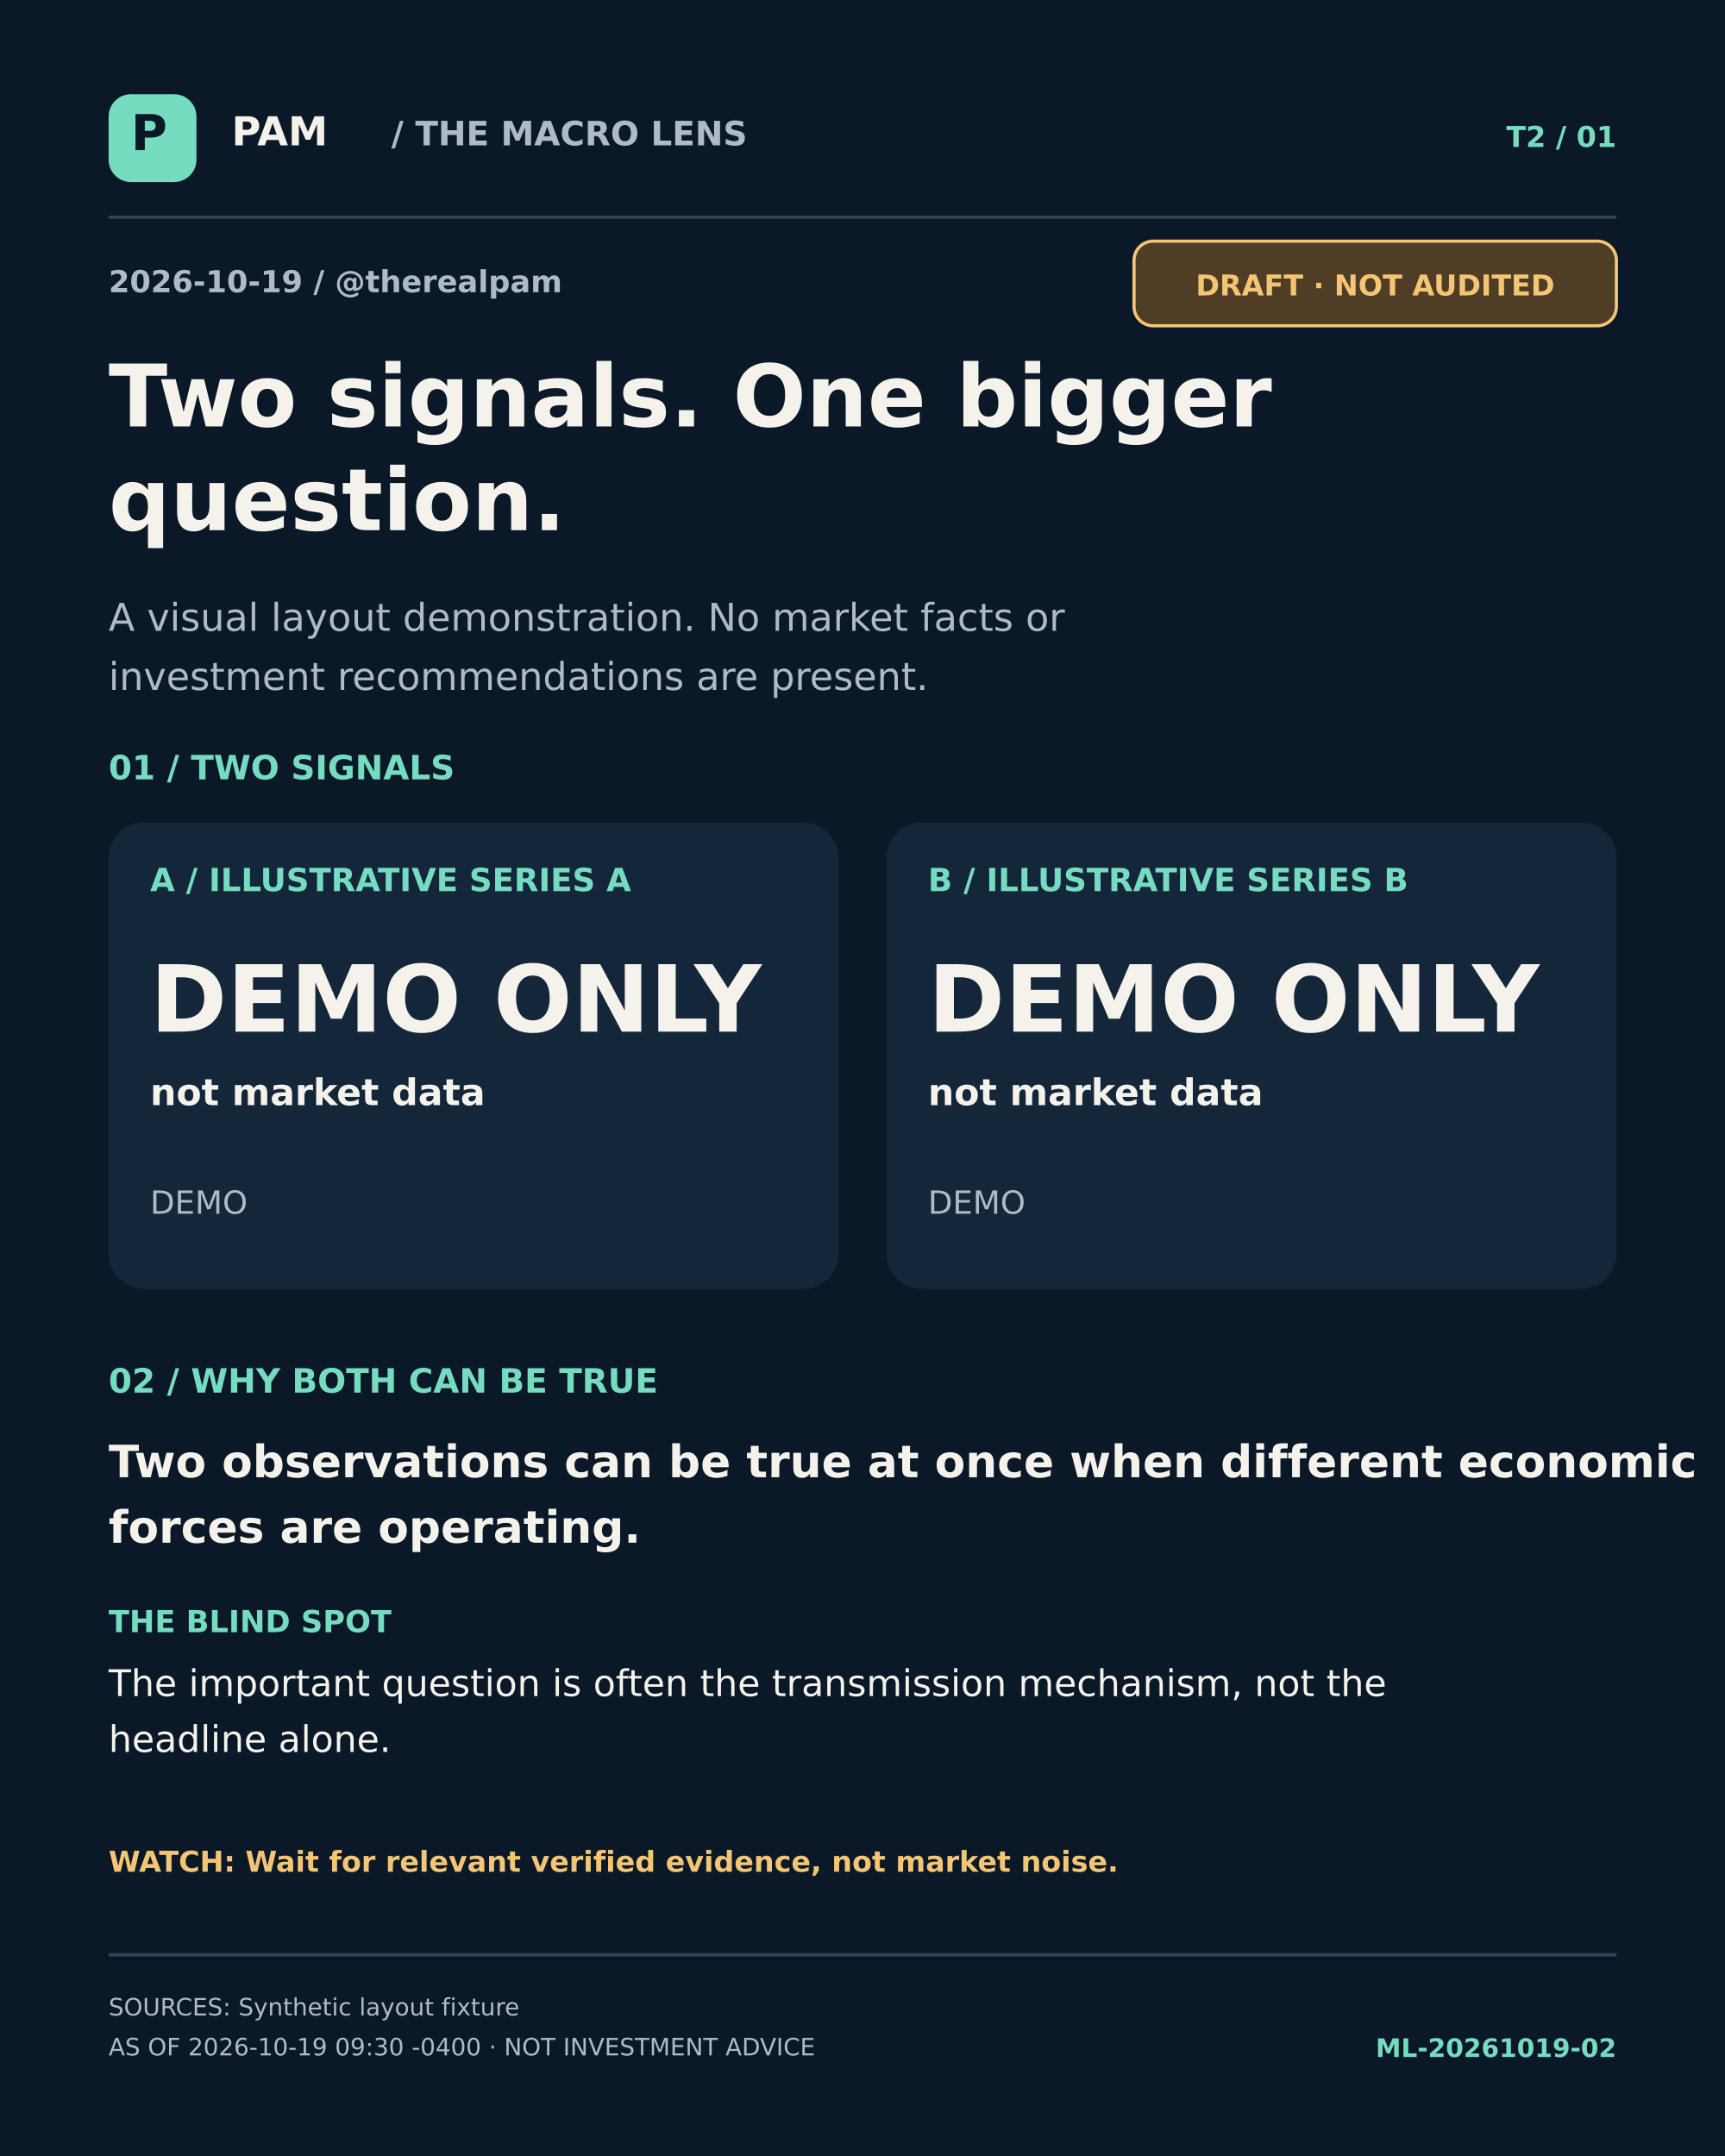
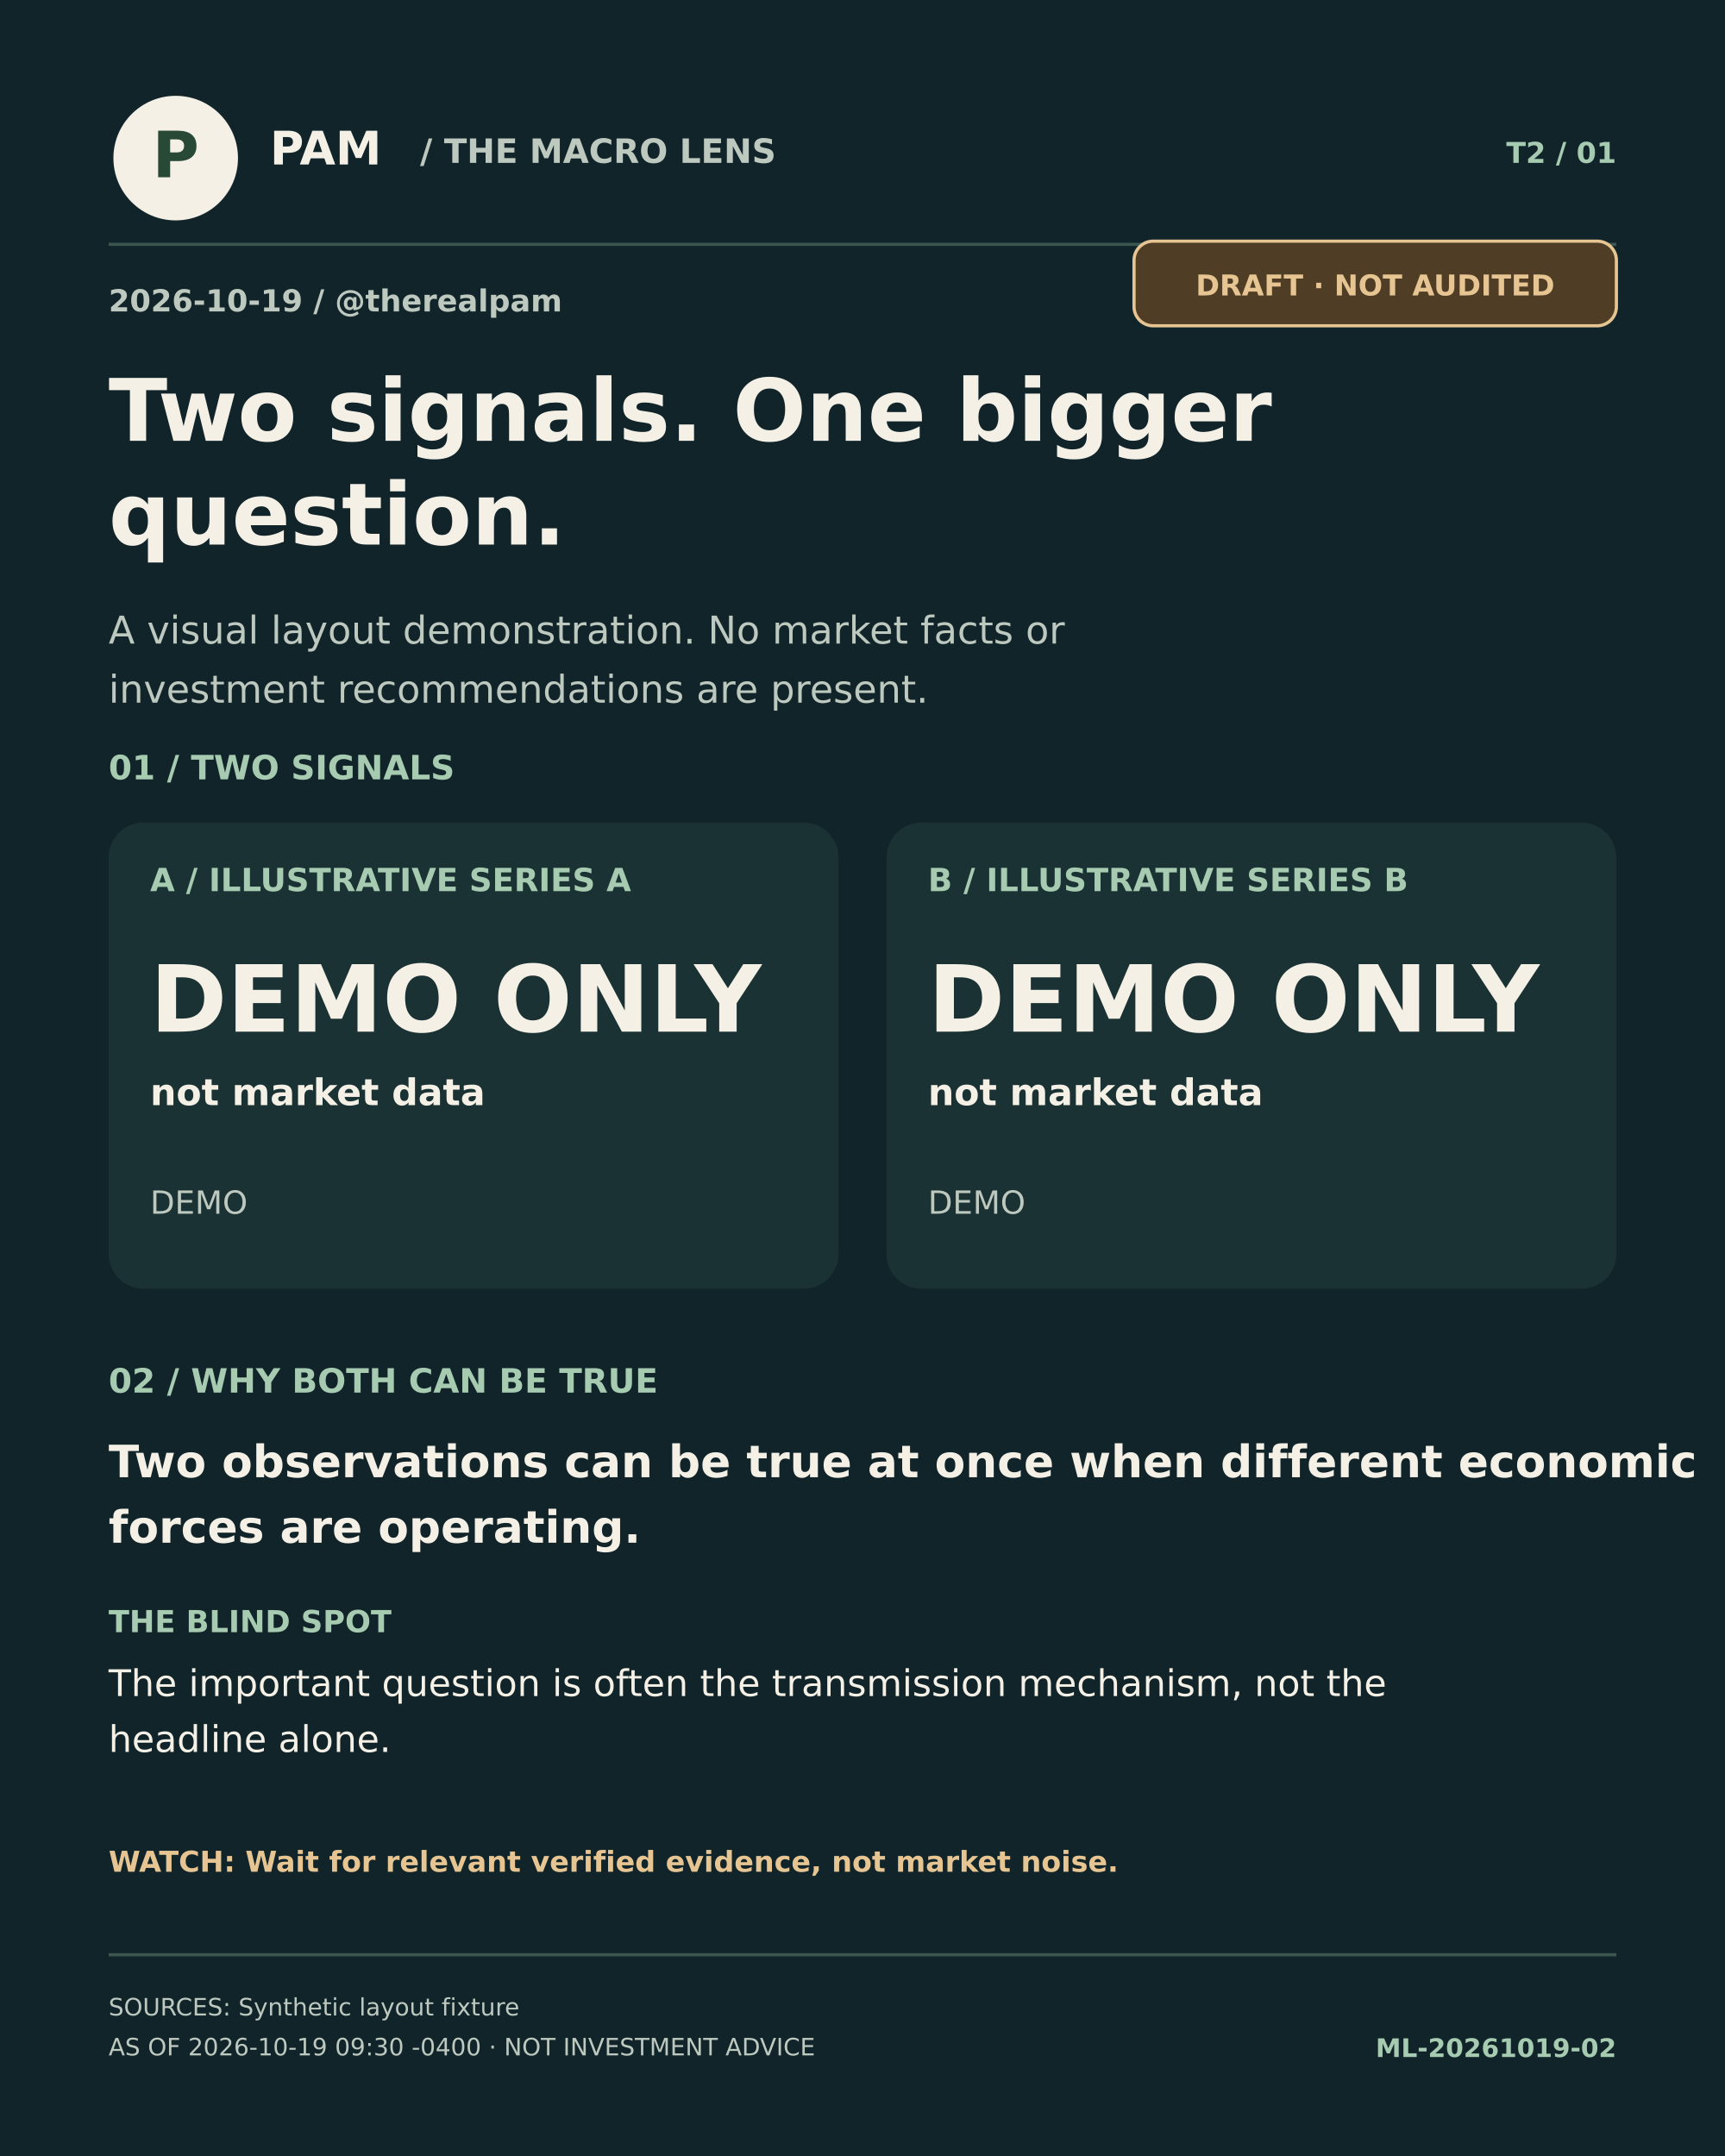
<svg xmlns="http://www.w3.org/2000/svg" width="1080" height="1350" viewBox="0 0 1080 1350">
-   <rect x="0" y="0" width="1080" height="1350" rx="0" fill="#0B1828" />
-   <rect x="68" y="59" width="55" height="55" rx="14" fill="#75DCC0" />
-   <text x="82" y="94" text-anchor="start" fill="#0B1828" font-size="31" font-weight="900" font-family="DejaVu Sans, Liberation Sans, Arial, sans-serif">P</text>
-   <text x="145" y="91" text-anchor="start" fill="#F4F2EB" font-size="25" font-weight="800" font-family="DejaVu Sans, Liberation Sans, Arial, sans-serif">PAM</text>
-   <text x="245" y="91" text-anchor="start" fill="#AEBBC6" font-size="21" font-weight="600" font-family="DejaVu Sans, Liberation Sans, Arial, sans-serif">/  THE MACRO LENS</text>
-   <text x="1012" y="92" text-anchor="end" fill="#75DCC0" font-size="18" font-weight="700" font-family="DejaVu Sans, Liberation Sans, Arial, sans-serif">T2 / 01</text>
-   <path d="M 68 136 L 1012 136" stroke="#2F4555" stroke-width="2" fill="none" />
-   <text x="68" y="183" text-anchor="start" fill="#AEBBC6" font-size="19" font-weight="600" font-family="DejaVu Sans, Liberation Sans, Arial, sans-serif">2026-10-19  /  @therealpam</text>
-   <text x="68" y="267" text-anchor="start" fill="#F4F2EB" font-size="54" font-weight="800" font-family="DejaVu Sans, Liberation Sans, Arial, sans-serif">Two signals. One bigger</text>
-   <text x="68" y="332" text-anchor="start" fill="#F4F2EB" font-size="54" font-weight="800" font-family="DejaVu Sans, Liberation Sans, Arial, sans-serif">question.</text>
-   <text x="68" y="395" text-anchor="start" fill="#AEBBC6" font-size="24" font-weight="400" font-family="DejaVu Sans, Liberation Sans, Arial, sans-serif">A visual layout demonstration. No market facts or</text>
-   <text x="68" y="432" text-anchor="start" fill="#AEBBC6" font-size="24" font-weight="400" font-family="DejaVu Sans, Liberation Sans, Arial, sans-serif">investment recommendations are present.</text>
-   <text x="68" y="488" text-anchor="start" fill="#75DCC0" font-size="21" font-weight="800" font-family="DejaVu Sans, Liberation Sans, Arial, sans-serif">01  /  TWO SIGNALS</text>
-   <rect x="68" y="515" width="457" height="292" rx="22" fill="#14263A" />
-   <text x="94" y="558" text-anchor="start" fill="#75DCC0" font-size="20" font-weight="700" font-family="DejaVu Sans, Liberation Sans, Arial, sans-serif">A  /  ILLUSTRATIVE SERIES A</text>
-   <text x="94" y="646" text-anchor="start" fill="#F4F2EB" font-size="58" font-weight="850" font-family="DejaVu Sans, Liberation Sans, Arial, sans-serif">DEMO ONLY</text>
-   <text x="94" y="692" text-anchor="start" fill="#F4F2EB" font-size="23" font-weight="550" font-family="DejaVu Sans, Liberation Sans, Arial, sans-serif">not market data</text>
-   <text x="94" y="760" text-anchor="start" fill="#AEBBC6" font-size="20" font-weight="500" font-family="DejaVu Sans, Liberation Sans, Arial, sans-serif">DEMO</text>
-   <rect x="555" y="515" width="457" height="292" rx="22" fill="#14263A" />
-   <text x="581" y="558" text-anchor="start" fill="#75DCC0" font-size="20" font-weight="700" font-family="DejaVu Sans, Liberation Sans, Arial, sans-serif">B  /  ILLUSTRATIVE SERIES B</text>
-   <text x="581" y="646" text-anchor="start" fill="#F4F2EB" font-size="58" font-weight="850" font-family="DejaVu Sans, Liberation Sans, Arial, sans-serif">DEMO ONLY</text>
-   <text x="581" y="692" text-anchor="start" fill="#F4F2EB" font-size="23" font-weight="550" font-family="DejaVu Sans, Liberation Sans, Arial, sans-serif">not market data</text>
-   <text x="581" y="760" text-anchor="start" fill="#AEBBC6" font-size="20" font-weight="500" font-family="DejaVu Sans, Liberation Sans, Arial, sans-serif">DEMO</text>
-   <text x="68" y="872" text-anchor="start" fill="#75DCC0" font-size="21" font-weight="800" font-family="DejaVu Sans, Liberation Sans, Arial, sans-serif">02  /  WHY BOTH CAN BE TRUE</text>
-   <text x="68" y="925" text-anchor="start" fill="#F4F2EB" font-size="28" font-weight="550" font-family="DejaVu Sans, Liberation Sans, Arial, sans-serif">Two observations can be true at once when different economic</text>
-   <text x="68" y="966" text-anchor="start" fill="#F4F2EB" font-size="28" font-weight="550" font-family="DejaVu Sans, Liberation Sans, Arial, sans-serif">forces are operating.</text>
-   <text x="68" y="1022" text-anchor="start" fill="#75DCC0" font-size="19" font-weight="750" font-family="DejaVu Sans, Liberation Sans, Arial, sans-serif">THE BLIND SPOT</text>
-   <text x="68" y="1062" text-anchor="start" fill="#F4F2EB" font-size="23" font-weight="500" font-family="DejaVu Sans, Liberation Sans, Arial, sans-serif">The important question is often the transmission mechanism, not the</text>
-   <text x="68" y="1097" text-anchor="start" fill="#F4F2EB" font-size="23" font-weight="500" font-family="DejaVu Sans, Liberation Sans, Arial, sans-serif">headline alone.</text>
-   <text x="68" y="1172" text-anchor="start" fill="#F3C574" font-size="18" font-weight="650" font-family="DejaVu Sans, Liberation Sans, Arial, sans-serif">WATCH: Wait for relevant verified evidence, not market noise.</text>
-   <path d="M 68 1224 L 1012 1224" stroke="#304658" stroke-width="2" fill="none" />
-   <text x="68" y="1262" text-anchor="start" fill="#AEBBC6" font-size="15" font-weight="500" font-family="DejaVu Sans, Liberation Sans, Arial, sans-serif">SOURCES: Synthetic layout fixture</text>
-   <text x="68" y="1287" text-anchor="start" fill="#AEBBC6" font-size="15" font-weight="500" font-family="DejaVu Sans, Liberation Sans, Arial, sans-serif">AS OF 2026-10-19 09:30 -0400  ·  NOT INVESTMENT ADVICE</text>
-   <text x="1012" y="1288" text-anchor="end" fill="#75DCC0" font-size="16" font-weight="600" font-family="DejaVu Sans, Liberation Sans, Arial, sans-serif">ML-20261019-02</text>
-   <rect x="710" y="151" width="302" height="53" rx="12" fill="#503D25" stroke="#F3C574" stroke-width="2" />
-   <text x="861" y="185" text-anchor="middle" fill="#F3C574" font-size="18" font-weight="750" font-family="DejaVu Sans, Liberation Sans, Arial, sans-serif">DRAFT · NOT AUDITED</text>
+   <rect x="0" y="0" width="1080" height="1350" rx="0" fill="#11242A" />
+   <defs>
+     <clipPath id="pamSealClip">
+       <circle cx="110" cy="99" r="38" />
+     </clipPath>
+   </defs>
+   <circle cx="110" cy="99" r="39" fill="#F4F0E6" />
+   <text x="110" y="111" text-anchor="middle" fill="#284936" font-size="40" font-weight="800" font-family="DejaVu Sans, Liberation Sans, Arial, sans-serif">P</text>
+   <text x="169" y="103" text-anchor="start" fill="#F4F0E6" font-size="29" font-weight="800" font-family="DejaVu Sans, Liberation Sans, Arial, sans-serif">PAM</text>
+   <text x="263" y="102" text-anchor="start" fill="#BDC8BE" font-size="21" font-weight="600" font-family="DejaVu Sans, Liberation Sans, Arial, sans-serif">/  THE MACRO LENS</text>
+   <text x="1012" y="102" text-anchor="end" fill="#A6CBB1" font-size="18" font-weight="700" font-family="DejaVu Sans, Liberation Sans, Arial, sans-serif">T2 / 01</text>
+   <path d="M 68 153 L 1012 153" stroke="#3B554F" stroke-width="2" fill="none" />
+   <text x="68" y="195" text-anchor="start" fill="#BDC8BE" font-size="19" font-weight="600" font-family="DejaVu Sans, Liberation Sans, Arial, sans-serif">2026-10-19  /  @therealpam</text>
+   <text x="68" y="276" text-anchor="start" fill="#F4F0E6" font-size="54" font-weight="800" font-family="DejaVu Sans, Liberation Sans, Arial, sans-serif">Two signals. One bigger</text>
+   <text x="68" y="341" text-anchor="start" fill="#F4F0E6" font-size="54" font-weight="800" font-family="DejaVu Sans, Liberation Sans, Arial, sans-serif">question.</text>
+   <text x="68" y="403" text-anchor="start" fill="#BDC8BE" font-size="24" font-weight="400" font-family="DejaVu Sans, Liberation Sans, Arial, sans-serif">A visual layout demonstration. No market facts or</text>
+   <text x="68" y="440" text-anchor="start" fill="#BDC8BE" font-size="24" font-weight="400" font-family="DejaVu Sans, Liberation Sans, Arial, sans-serif">investment recommendations are present.</text>
+   <text x="68" y="488" text-anchor="start" fill="#A6CBB1" font-size="21" font-weight="800" font-family="DejaVu Sans, Liberation Sans, Arial, sans-serif">01  /  TWO SIGNALS</text>
+   <rect x="68" y="515" width="457" height="292" rx="22" fill="#1A3233" />
+   <text x="94" y="558" text-anchor="start" fill="#A6CBB1" font-size="20" font-weight="700" font-family="DejaVu Sans, Liberation Sans, Arial, sans-serif">A  /  ILLUSTRATIVE SERIES A</text>
+   <text x="94" y="646" text-anchor="start" fill="#F4F0E6" font-size="58" font-weight="850" font-family="DejaVu Sans, Liberation Sans, Arial, sans-serif">DEMO ONLY</text>
+   <text x="94" y="692" text-anchor="start" fill="#F4F0E6" font-size="23" font-weight="550" font-family="DejaVu Sans, Liberation Sans, Arial, sans-serif">not market data</text>
+   <text x="94" y="760" text-anchor="start" fill="#BDC8BE" font-size="20" font-weight="500" font-family="DejaVu Sans, Liberation Sans, Arial, sans-serif">DEMO</text>
+   <rect x="555" y="515" width="457" height="292" rx="22" fill="#1A3233" />
+   <text x="581" y="558" text-anchor="start" fill="#A6CBB1" font-size="20" font-weight="700" font-family="DejaVu Sans, Liberation Sans, Arial, sans-serif">B  /  ILLUSTRATIVE SERIES B</text>
+   <text x="581" y="646" text-anchor="start" fill="#F4F0E6" font-size="58" font-weight="850" font-family="DejaVu Sans, Liberation Sans, Arial, sans-serif">DEMO ONLY</text>
+   <text x="581" y="692" text-anchor="start" fill="#F4F0E6" font-size="23" font-weight="550" font-family="DejaVu Sans, Liberation Sans, Arial, sans-serif">not market data</text>
+   <text x="581" y="760" text-anchor="start" fill="#BDC8BE" font-size="20" font-weight="500" font-family="DejaVu Sans, Liberation Sans, Arial, sans-serif">DEMO</text>
+   <text x="68" y="872" text-anchor="start" fill="#A6CBB1" font-size="21" font-weight="800" font-family="DejaVu Sans, Liberation Sans, Arial, sans-serif">02  /  WHY BOTH CAN BE TRUE</text>
+   <text x="68" y="925" text-anchor="start" fill="#F4F0E6" font-size="28" font-weight="550" font-family="DejaVu Sans, Liberation Sans, Arial, sans-serif">Two observations can be true at once when different economic</text>
+   <text x="68" y="966" text-anchor="start" fill="#F4F0E6" font-size="28" font-weight="550" font-family="DejaVu Sans, Liberation Sans, Arial, sans-serif">forces are operating.</text>
+   <text x="68" y="1022" text-anchor="start" fill="#A6CBB1" font-size="19" font-weight="750" font-family="DejaVu Sans, Liberation Sans, Arial, sans-serif">THE BLIND SPOT</text>
+   <text x="68" y="1062" text-anchor="start" fill="#F4F0E6" font-size="23" font-weight="500" font-family="DejaVu Sans, Liberation Sans, Arial, sans-serif">The important question is often the transmission mechanism, not the</text>
+   <text x="68" y="1097" text-anchor="start" fill="#F4F0E6" font-size="23" font-weight="500" font-family="DejaVu Sans, Liberation Sans, Arial, sans-serif">headline alone.</text>
+   <text x="68" y="1172" text-anchor="start" fill="#E6C592" font-size="18" font-weight="650" font-family="DejaVu Sans, Liberation Sans, Arial, sans-serif">WATCH: Wait for relevant verified evidence, not market noise.</text>
+   <path d="M 68 1224 L 1012 1224" stroke="#3B554F" stroke-width="2" fill="none" />
+   <text x="68" y="1262" text-anchor="start" fill="#BDC8BE" font-size="15" font-weight="500" font-family="DejaVu Sans, Liberation Sans, Arial, sans-serif">SOURCES: Synthetic layout fixture</text>
+   <text x="68" y="1287" text-anchor="start" fill="#BDC8BE" font-size="15" font-weight="500" font-family="DejaVu Sans, Liberation Sans, Arial, sans-serif">AS OF 2026-10-19 09:30 -0400  ·  NOT INVESTMENT ADVICE</text>
+   <text x="1012" y="1288" text-anchor="end" fill="#A6CBB1" font-size="16" font-weight="600" font-family="DejaVu Sans, Liberation Sans, Arial, sans-serif">ML-20261019-02</text>
+   <rect x="710" y="151" width="302" height="53" rx="12" fill="#503D25" stroke="#E6C592" stroke-width="2" />
+   <text x="861" y="185" text-anchor="middle" fill="#E6C592" font-size="18" font-weight="750" font-family="DejaVu Sans, Liberation Sans, Arial, sans-serif">DRAFT · NOT AUDITED</text>
</svg>
